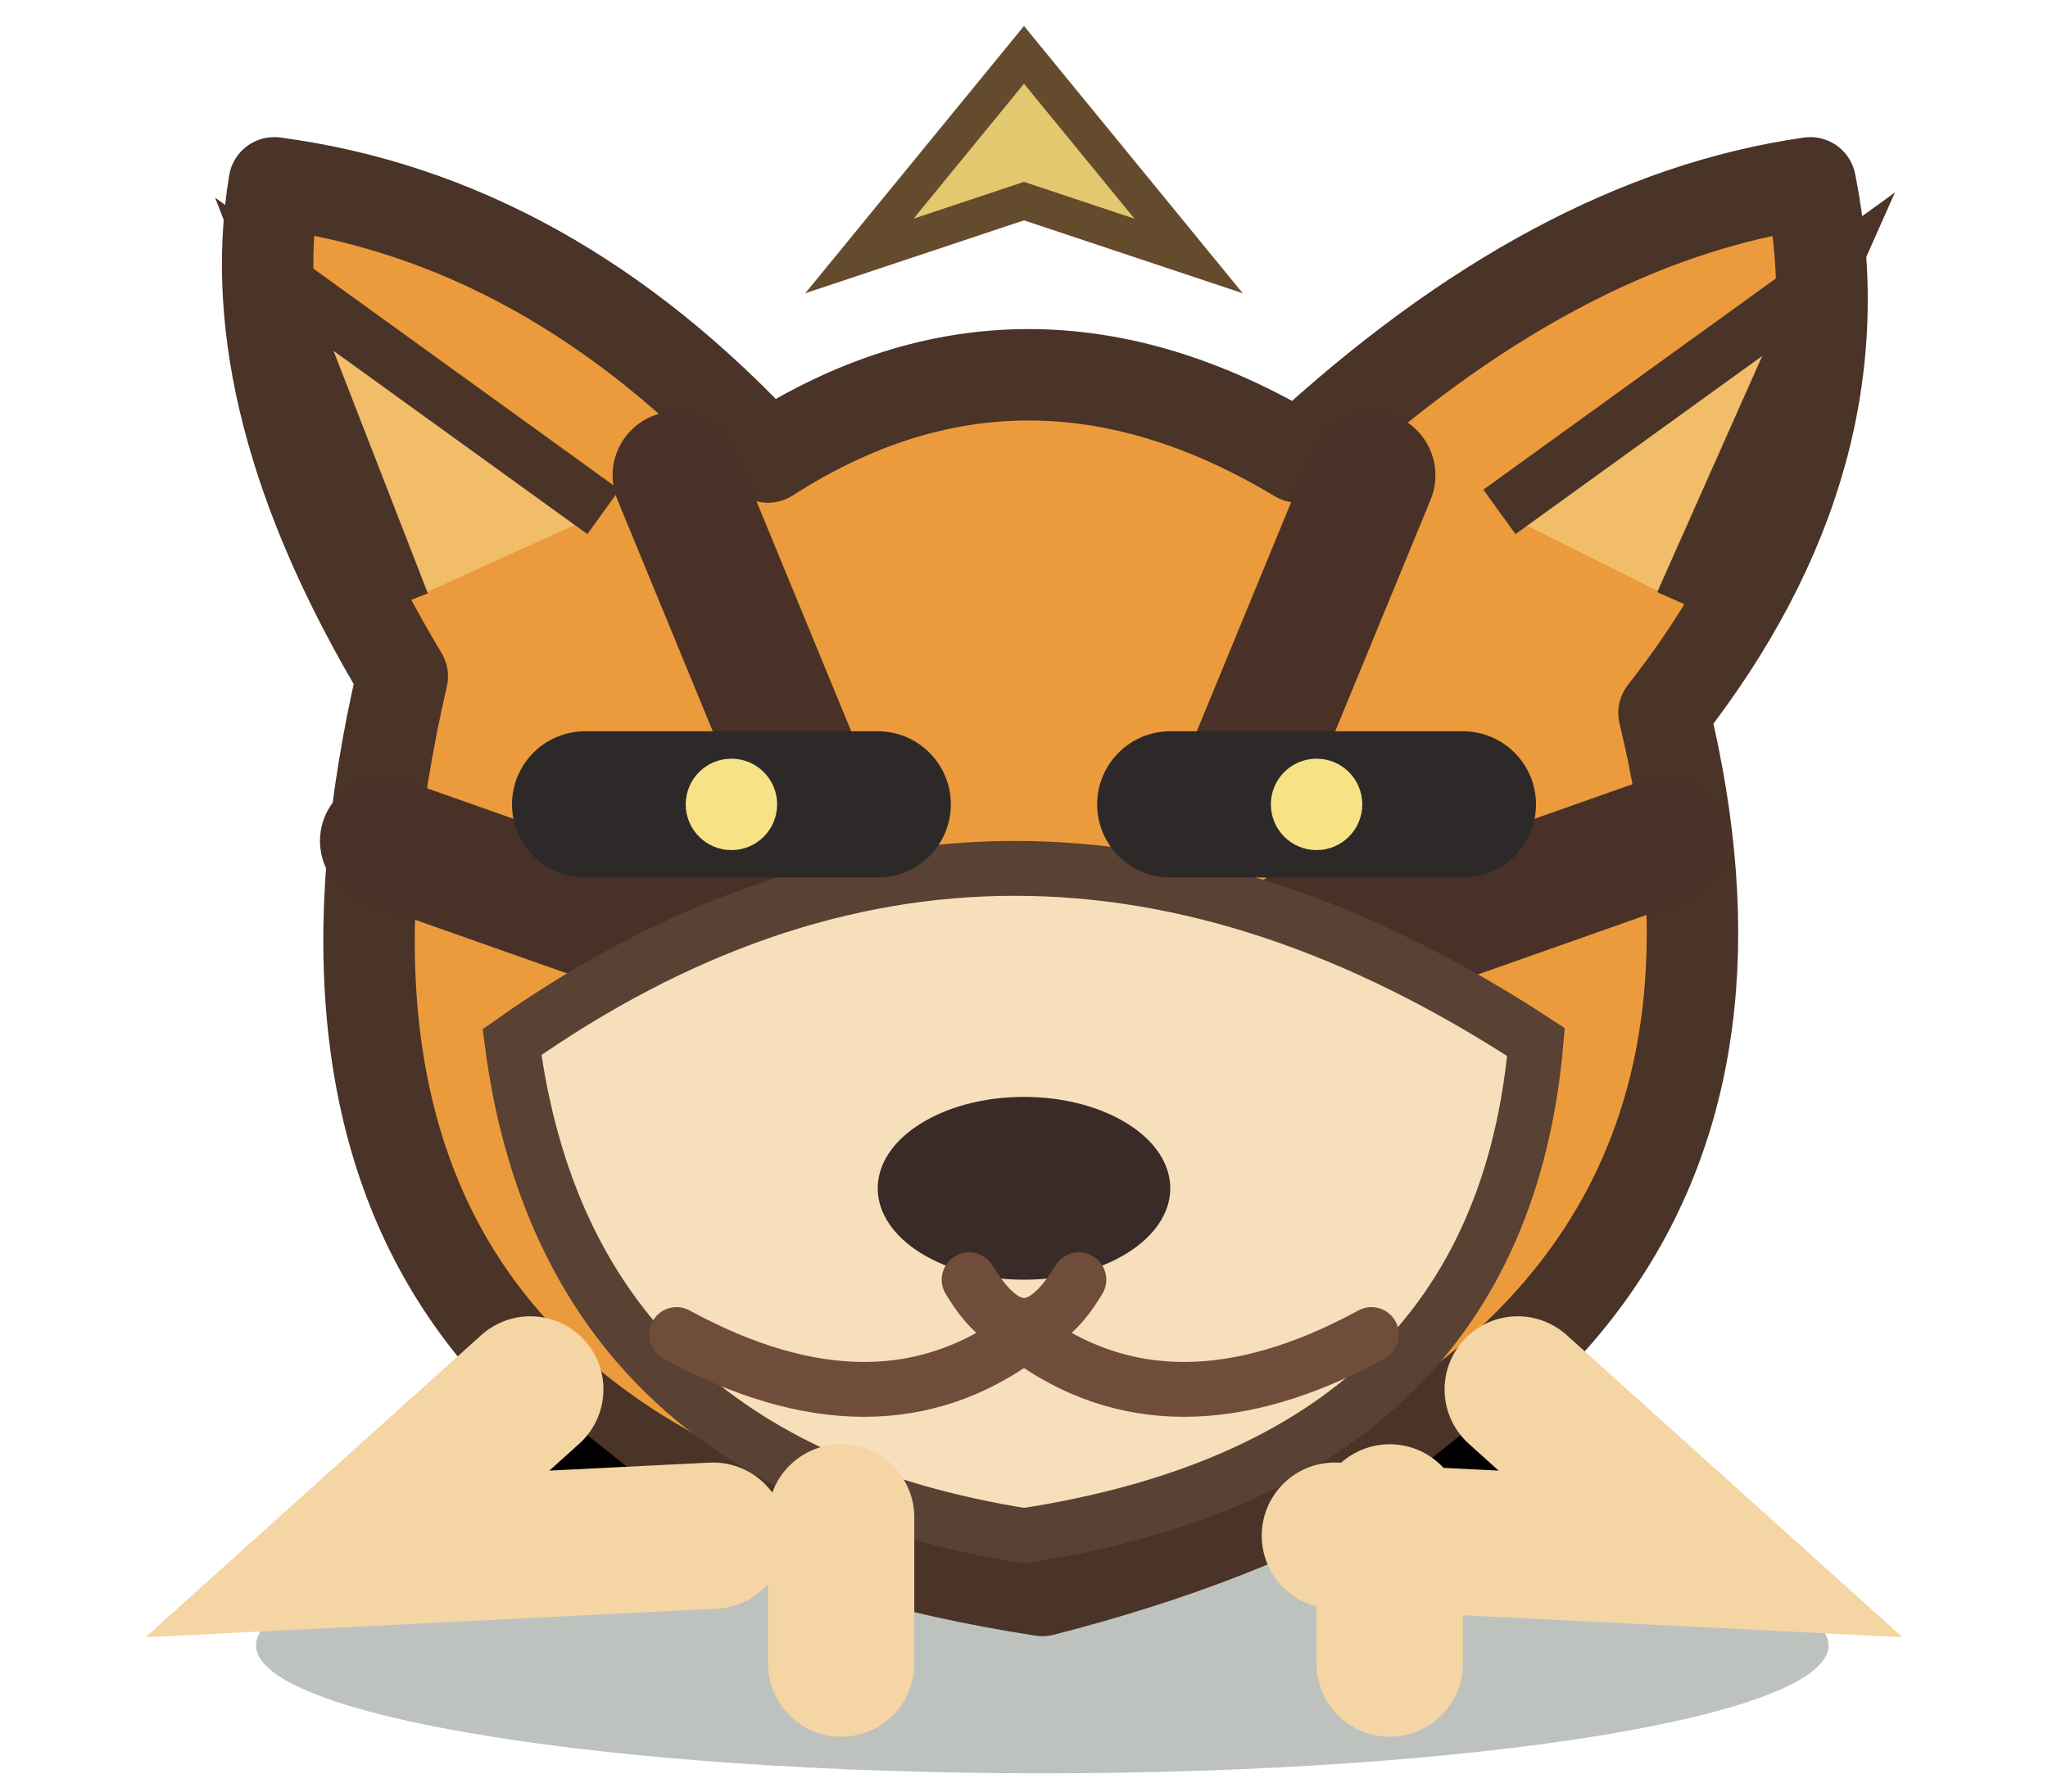
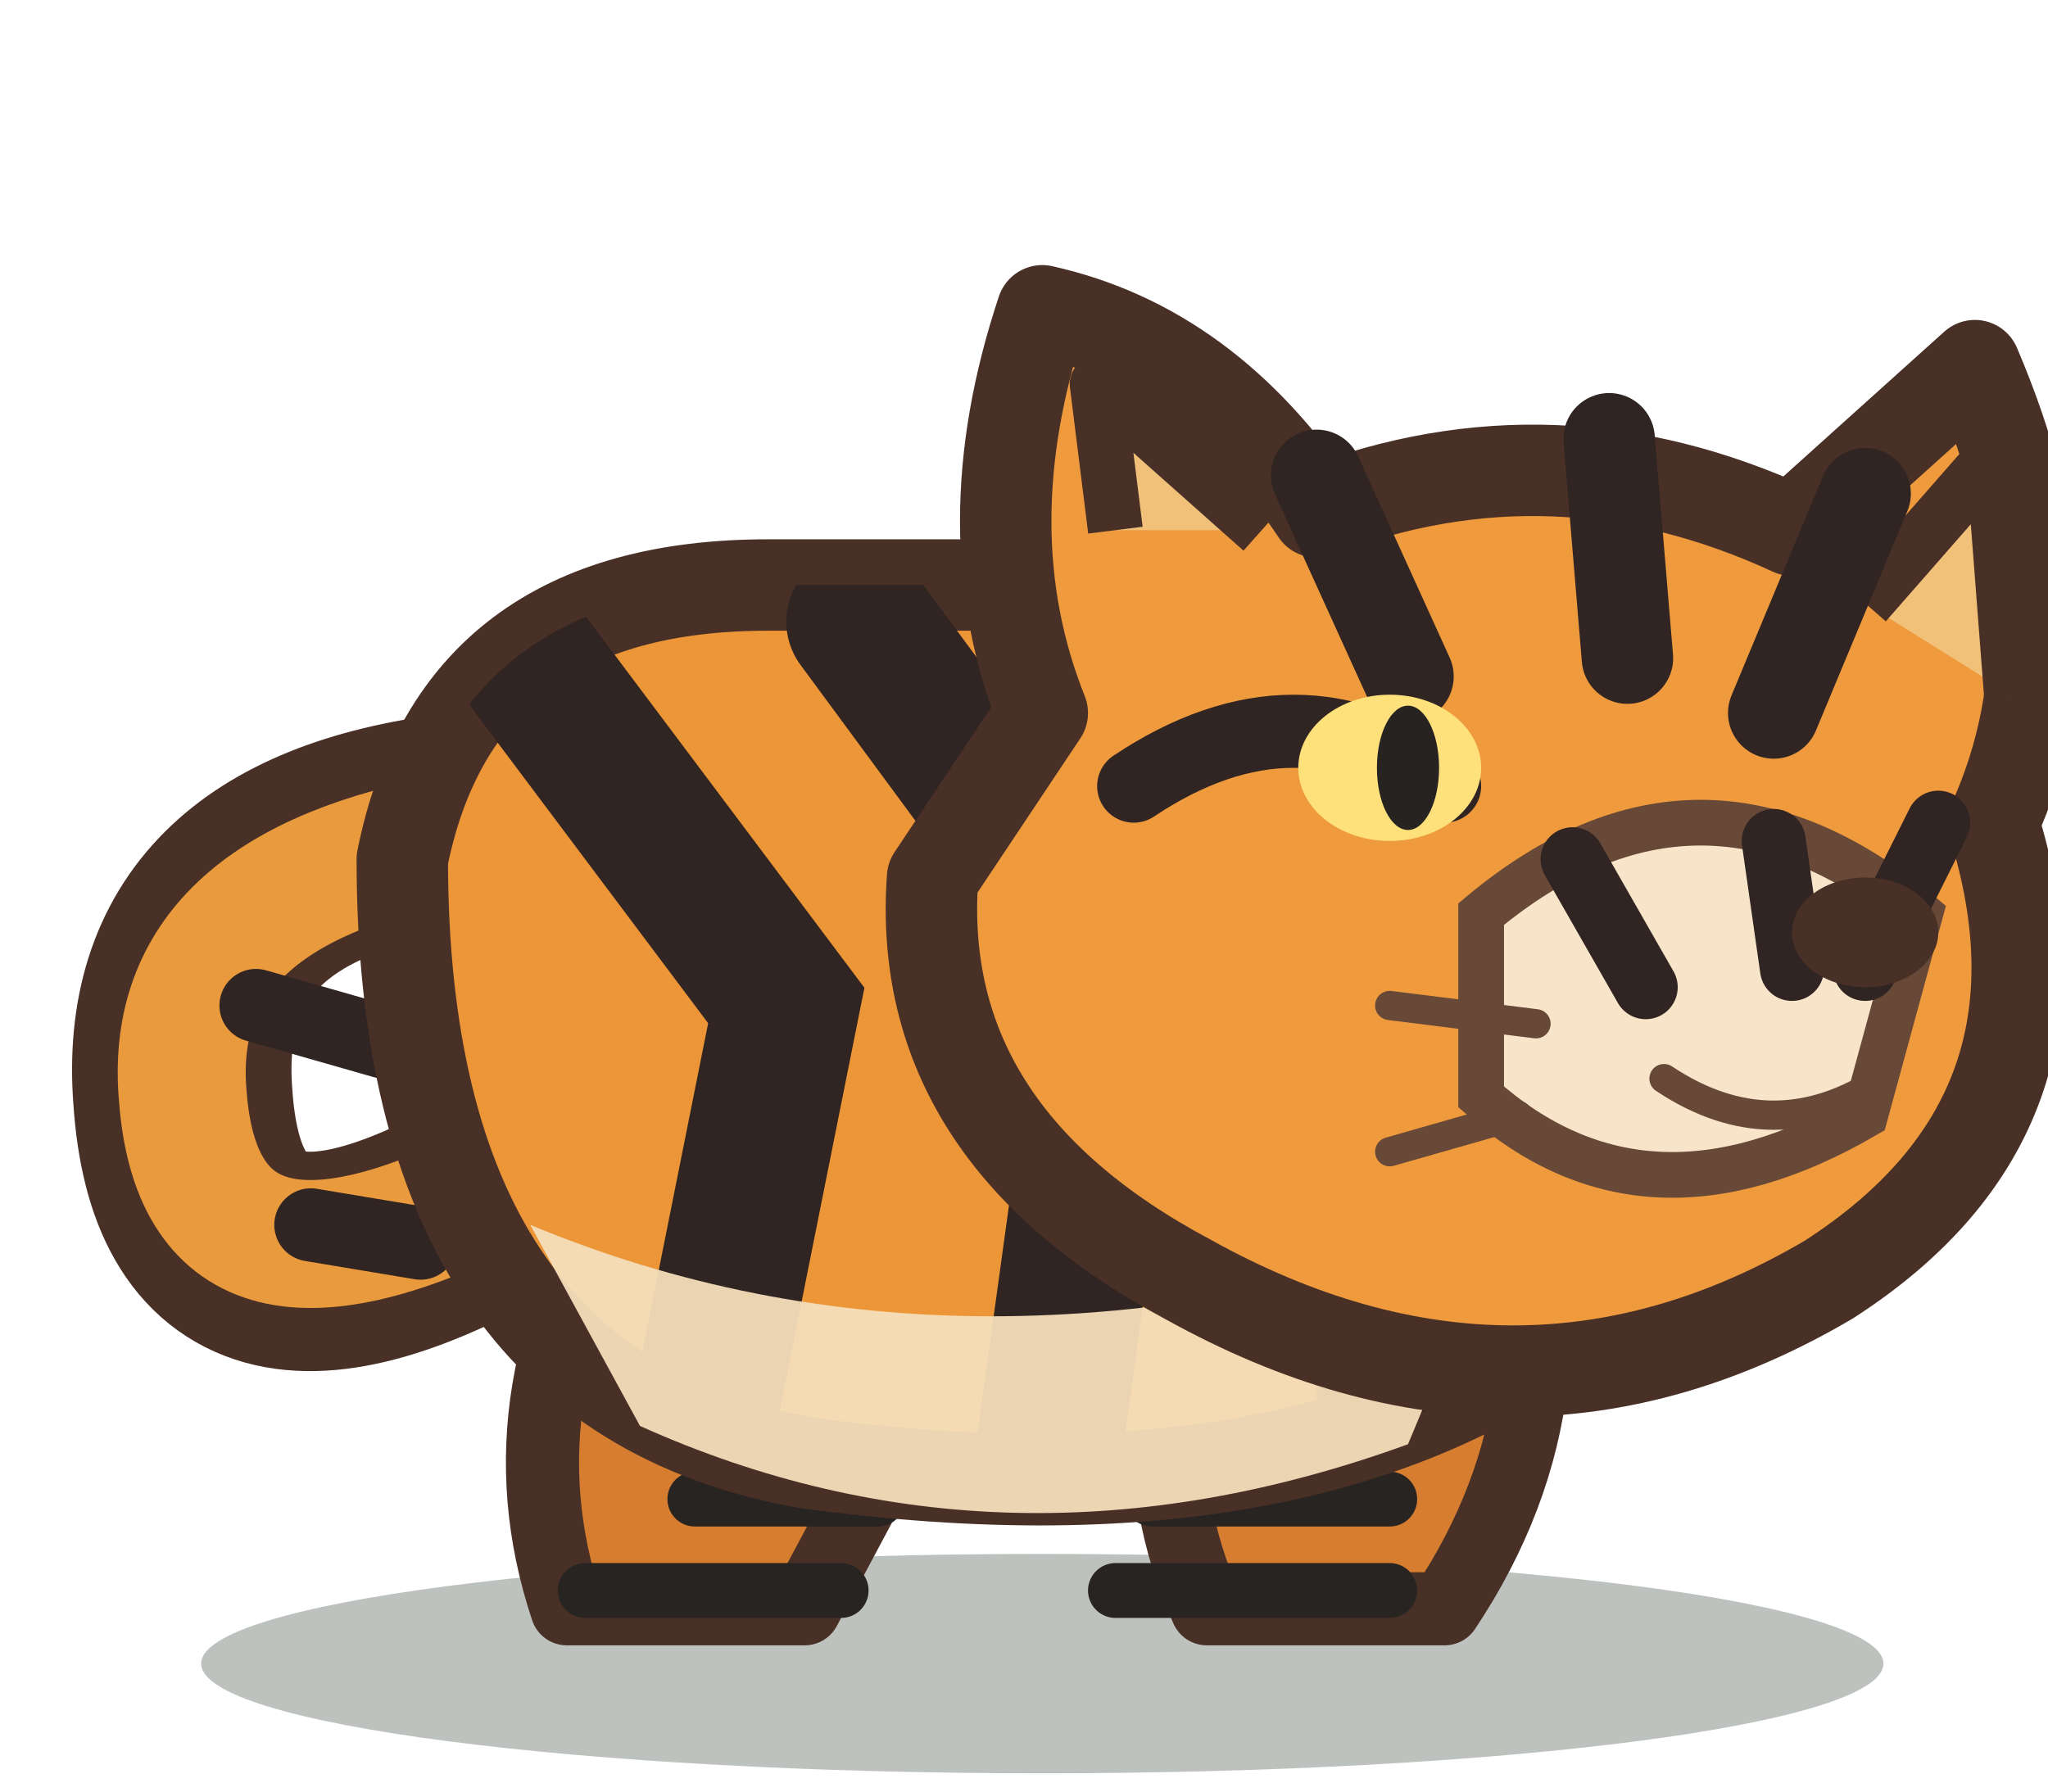
<svg xmlns="http://www.w3.org/2000/svg" width="112" height="98" viewBox="0 0 112 98">
-   <ellipse cx="57" cy="90" rx="43" ry="7" fill="#263427" opacity=".3" />
-   <path d="M22 37q-9-15-7-27 15 2 27 15 14-9 29 0 14-13 28-15 3 15-8 29 9 37-34 48-45-7-35-50Z" fill="#ec9b3c" stroke="#4a3327" stroke-width="5" stroke-linejoin="round" />
-   <path d="m22 33-7-18 18 13m59 5 8-18-18 13" fill="#f2bd69" stroke="#4a3327" stroke-width="3" />
-   <path d="m37 26 7 17-9 6 14 5-9 13m35-41-7 17 9 6-14 5 9 13M21 46l17 6-6 9m59-15-17 6 6 9" fill="none" stroke="#493127" stroke-width="7" stroke-linecap="round" stroke-linejoin="round" />
-   <path d="M28 57q27-19 56 0-2 23-28 27-25-4-28-27Z" fill="#f6dfba" stroke="#594133" stroke-width="3" />
-   <path d="M32 44h16m16 0h16" stroke="#2c2928" stroke-width="8" stroke-linecap="round" />
-   <circle cx="40" cy="44" r="2.5" fill="#f8e286" />
-   <circle cx="72" cy="44" r="2.5" fill="#f8e286" />
-   <ellipse cx="56" cy="65" rx="8" ry="5" fill="#392b28" />
-   <path d="M53 70q3 5 6 0m-22 3q11 6 19 0 8 6 19 0" fill="none" stroke="#704c3b" stroke-width="3" stroke-linecap="round" />
-   <path d="m29 76-10 9 20-1m44-8 10 9-20-1m-27-1v8m30-8v8" stroke="#f4d5a3" stroke-width="8" stroke-linecap="round" />
-   <path d="M47 14 56 3l9 11-9-3Z" fill="#e3c86f" stroke="#644b2d" stroke-width="2" />
+   <ellipse cx="57" cy="91" rx="46" ry="6" fill="#263427" opacity=".3" />
+   <path d="M28 65Q11 75 10 60q-1-13 15-15" fill="none" stroke="#493027" stroke-width="12" stroke-linecap="round" />
+   <path d="M27 65Q11 73 10 60q-1-11 14-14" fill="none" stroke="#e99a3d" stroke-width="7" stroke-linecap="round" />
+   <path d="m17 67 6 1m-9-13 7 2" stroke="#302522" stroke-width="4" stroke-linecap="round" />
+   <path d="M35 64q-8 12-4 24h13l8-15m16-9q-7 13-2 24h13q8-12 3-26" fill="#d77d2f" stroke="#493027" stroke-width="4" stroke-linejoin="round" />
+   <path d="M38 82h10m-16 5h14m17-5h13m-15 5h15" stroke="#282421" stroke-width="3" stroke-linecap="round" />
+   <defs>
+     <clipPath id="tiger-body">
+       <path d="M22 47q3-15 20-15h28q17 1 22 17l-4 22q-15 13-44 9Q22 76 22 47Z" />
+     </clipPath>
+   </defs>
+   <path d="M22 47q3-15 20-15h28q17 1 22 17l-4 22q-15 13-44 9Q22 76 22 47Z" fill="#ec9638" stroke="#493027" stroke-width="5" stroke-linejoin="round" />
+   <g clip-path="url(#tiger-body)" fill="none" stroke="#302522" stroke-width="8" stroke-linecap="round">
+     <path d="m28 35 15 20-5 25m9-46 14 19-4 29m10-49 12 18-3 25m12-35 8 13" />
+   </g>
+   <path d="M29 67q24 10 53 0l-5 12q-22 8-42-1Z" fill="#f5dfbb" opacity=".94" />
+   <path d="M57 39q-4-10 0-22 9 2 15 11 13-5 26 1l10-9q6 14 1 25 5 16-9 25-17 10-35 0-15-8-14-22Z" fill="#ee9a3d" stroke="#493027" stroke-width="5" stroke-linejoin="round" />
+   <path d="m61 29-1-8 9 8m33 4 7-8 1 13" fill="#f1c17a" stroke="#493027" stroke-width="3" stroke-linejoin="round" />
+   <path d="m72 26 5 11m11-13 1 12m13-9-5 12" fill="none" stroke="#302522" stroke-width="5" stroke-linecap="round" />
+   <path d="M62 43q9-6 17 0" fill="none" stroke="#302522" stroke-width="4" stroke-linecap="round" />
+   <ellipse cx="76" cy="42" rx="5" ry="4" fill="#ffe17c" />
+   <ellipse cx="77" cy="42" rx="1.7" ry="3.4" fill="#262321" />
+   <path d="M81 50q12-10 24 0l-3 11q-12 7-21-1Z" fill="#f8e5c9" stroke="#684938" stroke-width="2.5" />
+   <path d="m86 47 4 7m7-8 1 7m8-8-4 8" fill="none" stroke="#302522" stroke-width="3.5" stroke-linecap="round" />
+   <ellipse cx="102" cy="51" rx="4" ry="3" fill="#493027" />
+   <path d="M91 59q6 4 12 0m-20 2-7 2m8-7-8-1" fill="none" stroke="#684938" stroke-width="1.6" stroke-linecap="round" />
</svg>
